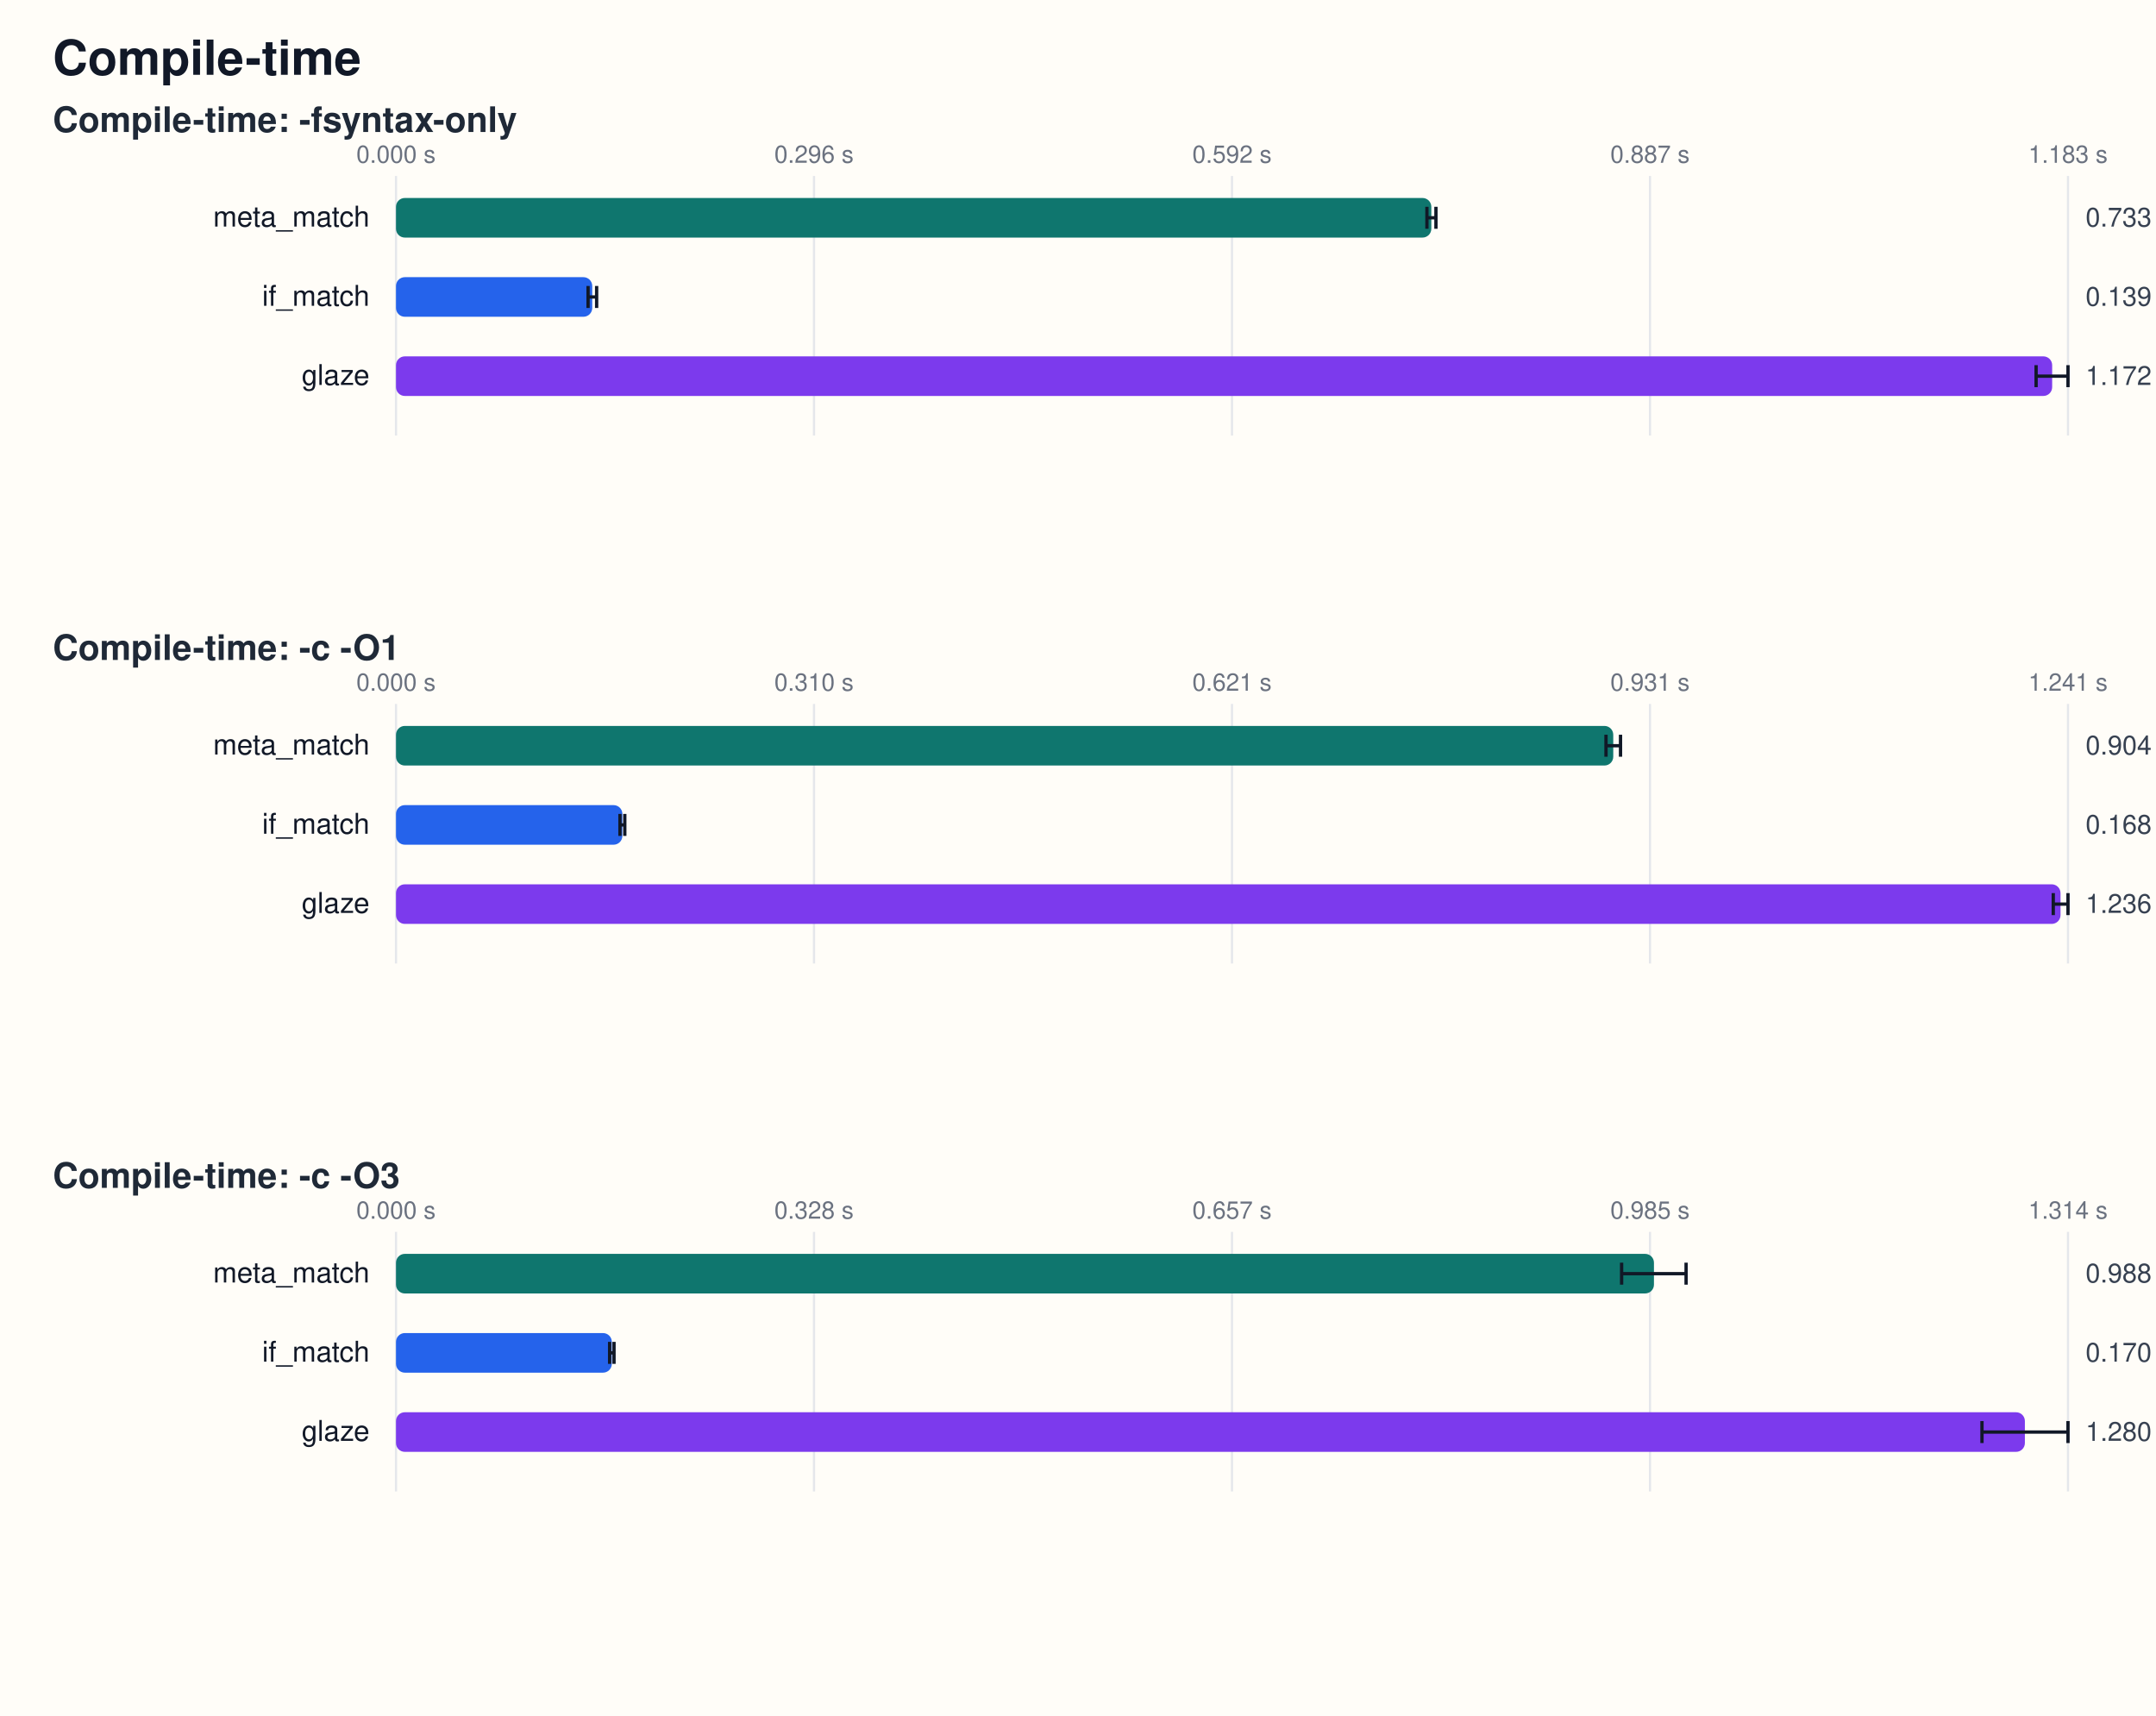
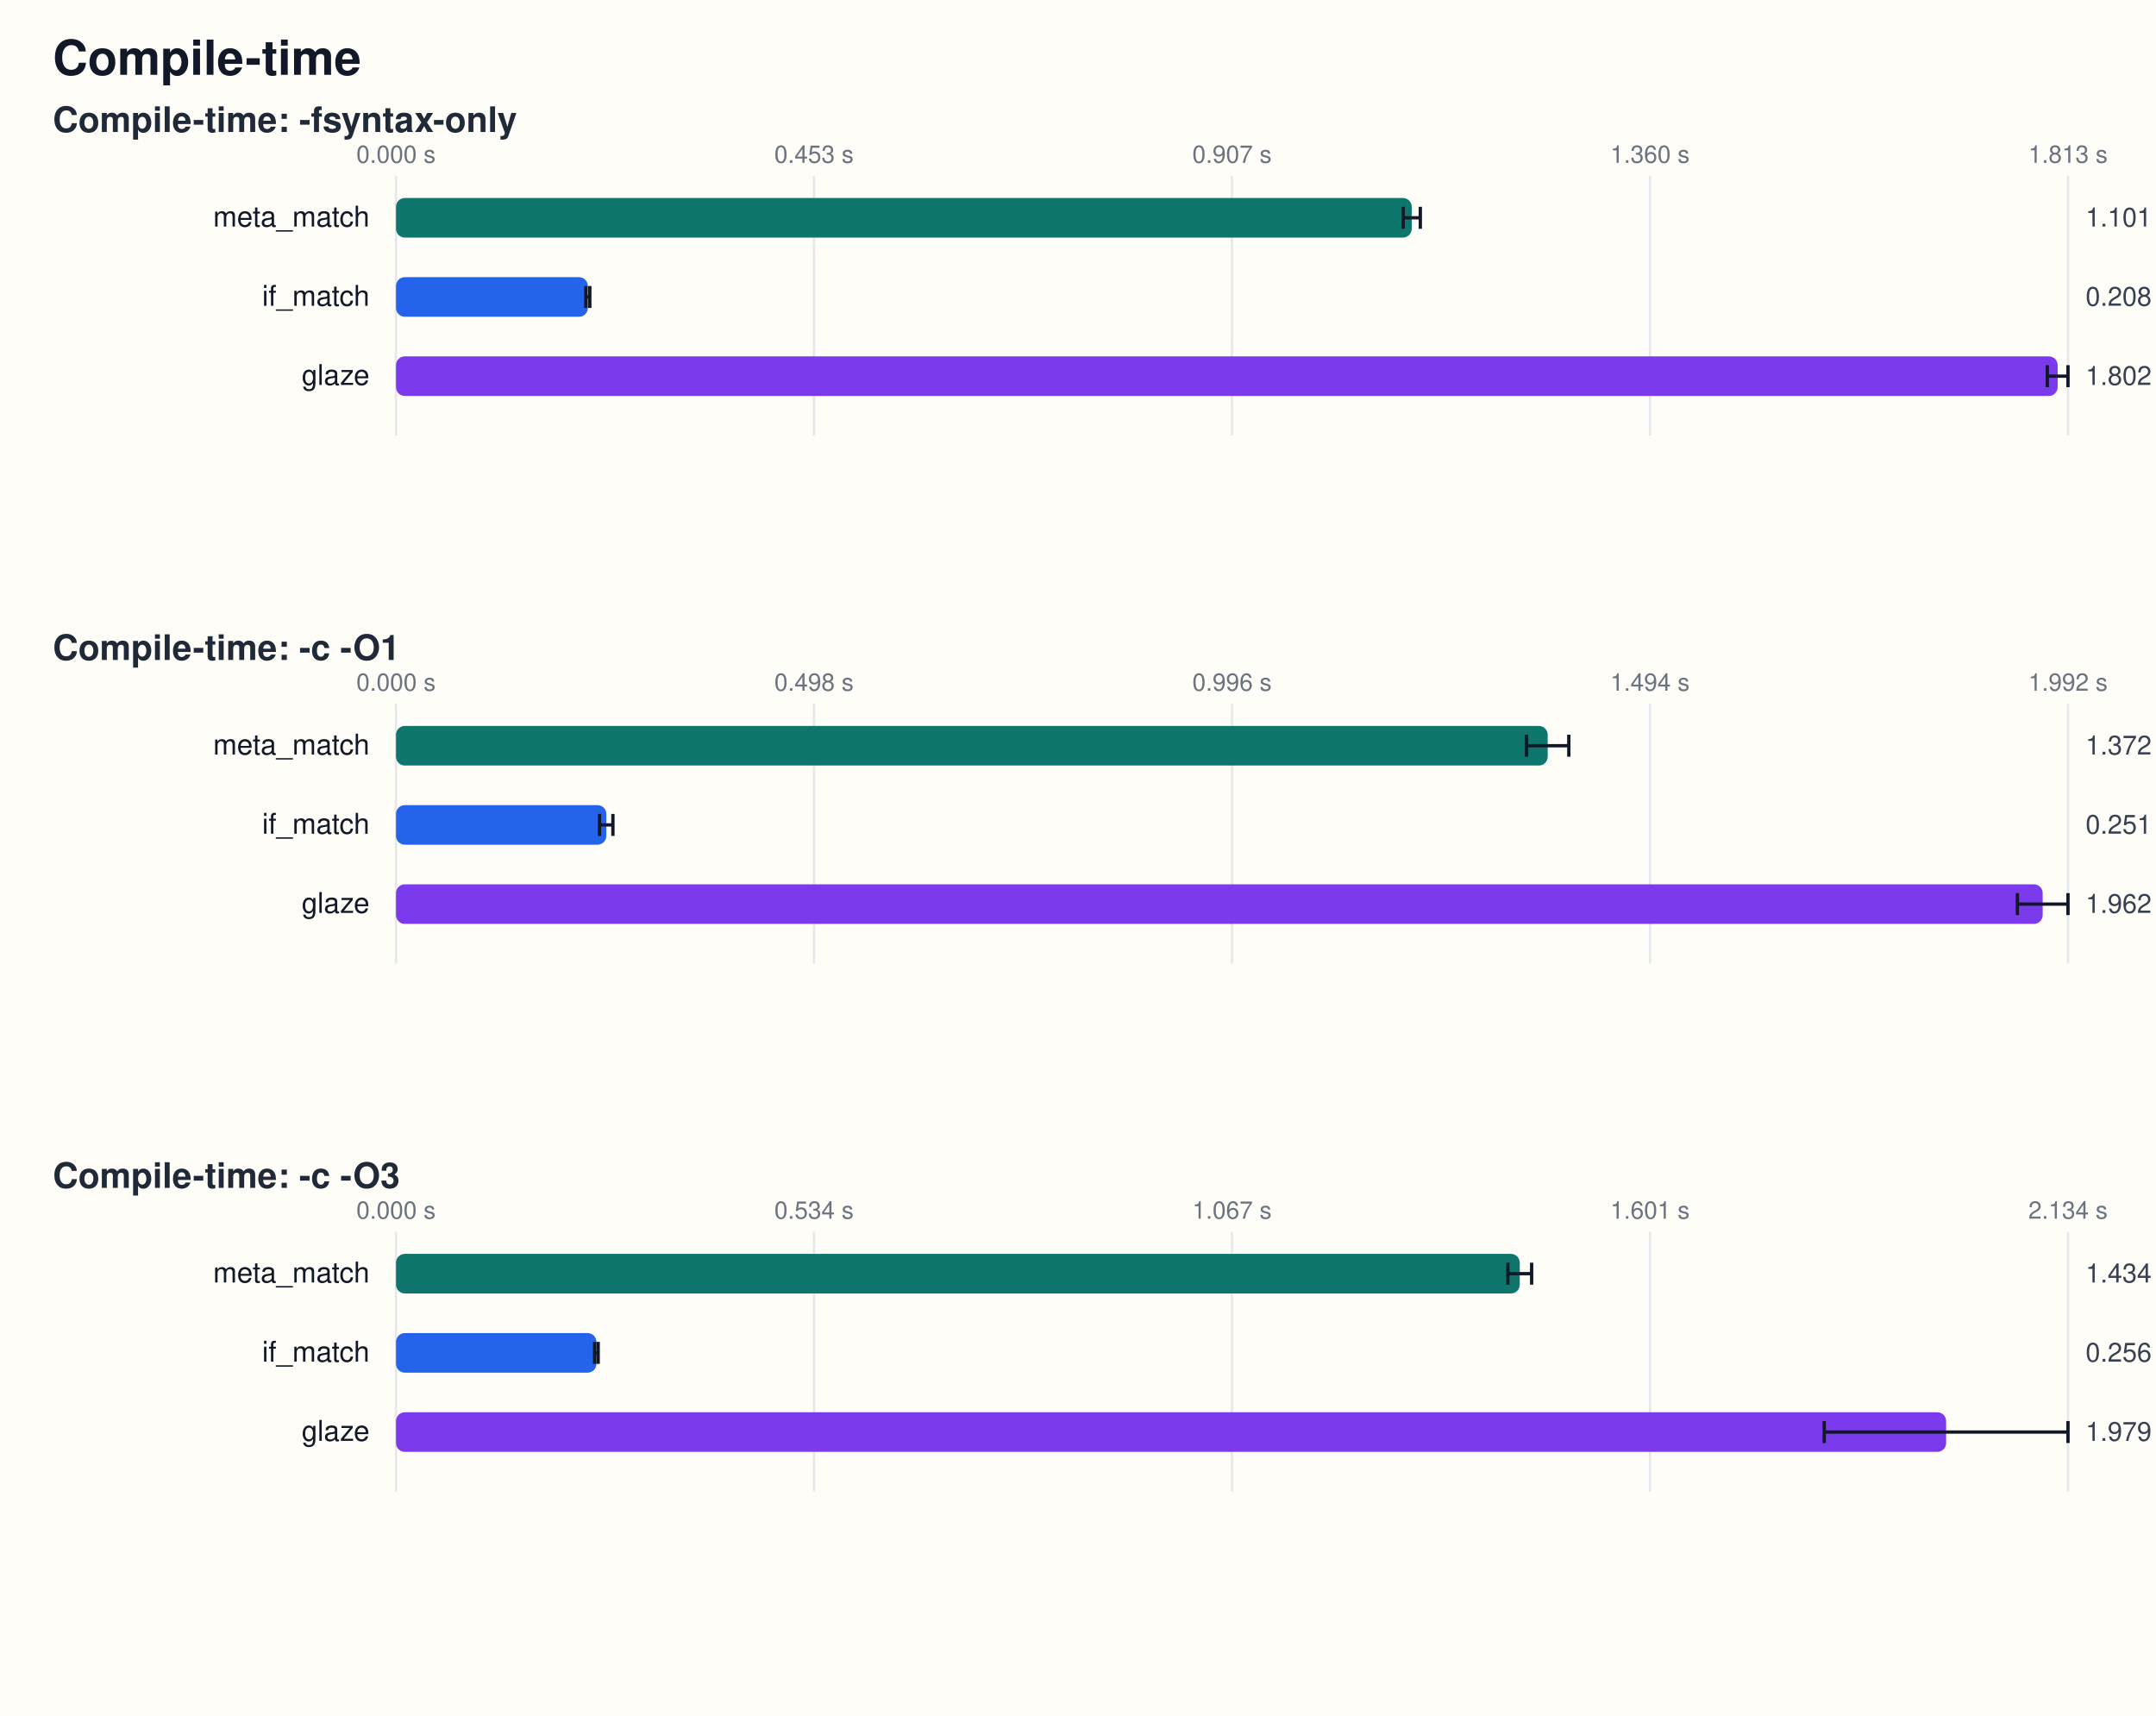
<svg xmlns="http://www.w3.org/2000/svg" width="980" height="780" viewBox="0 0 980 780" font-family="Helvetica, Arial, sans-serif">
  <rect width="100%" height="100%" fill="#fffdf8" />
  <text x="24" y="34" font-size="22" font-weight="700" fill="#111827">Compile-time</text>
  <text x="24" y="60" font-size="16" font-weight="700" fill="#1f2937">Compile-time: -fsyntax-only</text>
  <line x1="180.0" y1="80" x2="180.0" y2="198" stroke="#e5e7eb" stroke-width="1" />
  <text x="180.0" y="74" font-size="11" text-anchor="middle" fill="#6b7280">0.000 s</text>
  <line x1="370.0" y1="80" x2="370.0" y2="198" stroke="#e5e7eb" stroke-width="1" />
-   <text x="370.0" y="74" font-size="11" text-anchor="middle" fill="#6b7280">0.296 s</text>
+   <text x="370.0" y="74" font-size="11" text-anchor="middle" fill="#6b7280">0.453 s</text>
  <line x1="560.0" y1="80" x2="560.0" y2="198" stroke="#e5e7eb" stroke-width="1" />
-   <text x="560.0" y="74" font-size="11" text-anchor="middle" fill="#6b7280">0.592 s</text>
+   <text x="560.0" y="74" font-size="11" text-anchor="middle" fill="#6b7280">0.907 s</text>
  <line x1="750.0" y1="80" x2="750.0" y2="198" stroke="#e5e7eb" stroke-width="1" />
-   <text x="750.0" y="74" font-size="11" text-anchor="middle" fill="#6b7280">0.887 s</text>
+   <text x="750.0" y="74" font-size="11" text-anchor="middle" fill="#6b7280">1.360 s</text>
  <line x1="940.0" y1="80" x2="940.0" y2="198" stroke="#e5e7eb" stroke-width="1" />
-   <text x="940.0" y="74" font-size="11" text-anchor="middle" fill="#6b7280">1.183 s</text>
+   <text x="940.0" y="74" font-size="11" text-anchor="middle" fill="#6b7280">1.813 s</text>
  <text x="168" y="103" font-size="13" text-anchor="end" fill="#111827">meta_match</text>
-   <rect x="180" y="90" width="470.6" height="18" fill="#0f766e" rx="4" />
-   <line x1="648.6" y1="99.0" x2="652.7" y2="99.0" stroke="#111827" stroke-width="1.5" />
-   <line x1="648.6" y1="94.0" x2="648.6" y2="104.0" stroke="#111827" stroke-width="1.5" />
-   <line x1="652.7" y1="94.0" x2="652.7" y2="104.0" stroke="#111827" stroke-width="1.5" />
-   <text x="948" y="103" font-size="12" fill="#374151">0.733 s ± 0.003 s</text>
+   <rect x="180" y="90" width="461.7" height="18" fill="#0f766e" rx="4" />
+   <line x1="637.8" y1="99.0" x2="645.6" y2="99.0" stroke="#111827" stroke-width="1.5" />
+   <line x1="637.8" y1="94.0" x2="637.8" y2="104.0" stroke="#111827" stroke-width="1.5" />
+   <line x1="645.6" y1="94.0" x2="645.6" y2="104.0" stroke="#111827" stroke-width="1.5" />
+   <text x="948" y="103" font-size="12" fill="#374151">1.101 s ± 0.009 s</text>
  <text x="168" y="139" font-size="13" text-anchor="end" fill="#111827">if_match</text>
-   <rect x="180" y="126" width="89.2" height="18" fill="#2563eb" rx="4" />
-   <line x1="267.3" y1="135.0" x2="271.2" y2="135.0" stroke="#111827" stroke-width="1.5" />
-   <line x1="267.3" y1="130.0" x2="267.3" y2="140.0" stroke="#111827" stroke-width="1.5" />
-   <line x1="271.2" y1="130.0" x2="271.2" y2="140.0" stroke="#111827" stroke-width="1.5" />
-   <text x="948" y="139" font-size="12" fill="#374151">0.139 s ± 0.003 s</text>
+   <rect x="180" y="126" width="87.2" height="18" fill="#2563eb" rx="4" />
+   <line x1="266.3" y1="135.0" x2="268.1" y2="135.0" stroke="#111827" stroke-width="1.5" />
+   <line x1="266.3" y1="130.0" x2="266.3" y2="140.0" stroke="#111827" stroke-width="1.5" />
+   <line x1="268.1" y1="130.0" x2="268.1" y2="140.0" stroke="#111827" stroke-width="1.5" />
+   <text x="948" y="139" font-size="12" fill="#374151">0.208 s ± 0.002 s</text>
  <text x="168" y="175" font-size="13" text-anchor="end" fill="#111827">glaze</text>
-   <rect x="180" y="162" width="752.8" height="18" fill="#7c3aed" rx="4" />
-   <line x1="925.5" y1="171.0" x2="940.0" y2="171.0" stroke="#111827" stroke-width="1.5" />
-   <line x1="925.5" y1="166.0" x2="925.5" y2="176.0" stroke="#111827" stroke-width="1.5" />
+   <rect x="180" y="162" width="755.3" height="18" fill="#7c3aed" rx="4" />
+   <line x1="930.6" y1="171.0" x2="940.0" y2="171.0" stroke="#111827" stroke-width="1.5" />
+   <line x1="930.6" y1="166.0" x2="930.6" y2="176.0" stroke="#111827" stroke-width="1.5" />
  <line x1="940.0" y1="166.0" x2="940.0" y2="176.0" stroke="#111827" stroke-width="1.5" />
-   <text x="948" y="175" font-size="12" fill="#374151">1.172 s ± 0.011 s</text>
+   <text x="948" y="175" font-size="12" fill="#374151">1.802 s ± 0.011 s</text>
  <text x="24" y="300" font-size="16" font-weight="700" fill="#1f2937">Compile-time: -c -O1</text>
  <line x1="180.0" y1="320" x2="180.0" y2="438" stroke="#e5e7eb" stroke-width="1" />
  <text x="180.0" y="314" font-size="11" text-anchor="middle" fill="#6b7280">0.000 s</text>
  <line x1="370.0" y1="320" x2="370.0" y2="438" stroke="#e5e7eb" stroke-width="1" />
-   <text x="370.0" y="314" font-size="11" text-anchor="middle" fill="#6b7280">0.310 s</text>
+   <text x="370.0" y="314" font-size="11" text-anchor="middle" fill="#6b7280">0.498 s</text>
  <line x1="560.0" y1="320" x2="560.0" y2="438" stroke="#e5e7eb" stroke-width="1" />
-   <text x="560.0" y="314" font-size="11" text-anchor="middle" fill="#6b7280">0.621 s</text>
+   <text x="560.0" y="314" font-size="11" text-anchor="middle" fill="#6b7280">0.996 s</text>
  <line x1="750.0" y1="320" x2="750.0" y2="438" stroke="#e5e7eb" stroke-width="1" />
-   <text x="750.0" y="314" font-size="11" text-anchor="middle" fill="#6b7280">0.931 s</text>
+   <text x="750.0" y="314" font-size="11" text-anchor="middle" fill="#6b7280">1.494 s</text>
  <line x1="940.0" y1="320" x2="940.0" y2="438" stroke="#e5e7eb" stroke-width="1" />
-   <text x="940.0" y="314" font-size="11" text-anchor="middle" fill="#6b7280">1.241 s</text>
+   <text x="940.0" y="314" font-size="11" text-anchor="middle" fill="#6b7280">1.992 s</text>
  <text x="168" y="343" font-size="13" text-anchor="end" fill="#111827">meta_match</text>
-   <rect x="180" y="330" width="553.3" height="18" fill="#0f766e" rx="4" />
-   <line x1="730.0" y1="339.0" x2="736.6" y2="339.0" stroke="#111827" stroke-width="1.5" />
-   <line x1="730.0" y1="334.0" x2="730.0" y2="344.0" stroke="#111827" stroke-width="1.5" />
-   <line x1="736.6" y1="334.0" x2="736.6" y2="344.0" stroke="#111827" stroke-width="1.5" />
-   <text x="948" y="343" font-size="12" fill="#374151">0.904 s ± 0.005 s</text>
+   <rect x="180" y="330" width="523.5" height="18" fill="#0f766e" rx="4" />
+   <line x1="693.9" y1="339.0" x2="713.1" y2="339.0" stroke="#111827" stroke-width="1.5" />
+   <line x1="693.9" y1="334.0" x2="693.9" y2="344.0" stroke="#111827" stroke-width="1.5" />
+   <line x1="713.1" y1="334.0" x2="713.1" y2="344.0" stroke="#111827" stroke-width="1.5" />
+   <text x="948" y="343" font-size="12" fill="#374151">1.372 s ± 0.025 s</text>
  <text x="168" y="379" font-size="13" text-anchor="end" fill="#111827">if_match</text>
-   <rect x="180" y="366" width="102.9" height="18" fill="#2563eb" rx="4" />
-   <line x1="281.8" y1="375.0" x2="284.0" y2="375.0" stroke="#111827" stroke-width="1.5" />
-   <line x1="281.8" y1="370.0" x2="281.8" y2="380.0" stroke="#111827" stroke-width="1.5" />
-   <line x1="284.0" y1="370.0" x2="284.0" y2="380.0" stroke="#111827" stroke-width="1.5" />
-   <text x="948" y="379" font-size="12" fill="#374151">0.168 s ± 0.002 s</text>
+   <rect x="180" y="366" width="95.6" height="18" fill="#2563eb" rx="4" />
+   <line x1="272.5" y1="375.0" x2="278.6" y2="375.0" stroke="#111827" stroke-width="1.5" />
+   <line x1="272.5" y1="370.0" x2="272.5" y2="380.0" stroke="#111827" stroke-width="1.5" />
+   <line x1="278.6" y1="370.0" x2="278.6" y2="380.0" stroke="#111827" stroke-width="1.5" />
+   <text x="948" y="379" font-size="12" fill="#374151">0.251 s ± 0.008 s</text>
  <text x="168" y="415" font-size="13" text-anchor="end" fill="#111827">glaze</text>
-   <rect x="180" y="402" width="756.6" height="18" fill="#7c3aed" rx="4" />
-   <line x1="933.3" y1="411.0" x2="940.0" y2="411.0" stroke="#111827" stroke-width="1.5" />
-   <line x1="933.3" y1="406.0" x2="933.3" y2="416.0" stroke="#111827" stroke-width="1.5" />
+   <rect x="180" y="402" width="748.5" height="18" fill="#7c3aed" rx="4" />
+   <line x1="917.0" y1="411.0" x2="940.0" y2="411.0" stroke="#111827" stroke-width="1.5" />
+   <line x1="917.0" y1="406.0" x2="917.0" y2="416.0" stroke="#111827" stroke-width="1.5" />
  <line x1="940.0" y1="406.0" x2="940.0" y2="416.0" stroke="#111827" stroke-width="1.5" />
-   <text x="948" y="415" font-size="12" fill="#374151">1.236 s ± 0.005 s</text>
+   <text x="948" y="415" font-size="12" fill="#374151">1.962 s ± 0.030 s</text>
  <text x="24" y="540" font-size="16" font-weight="700" fill="#1f2937">Compile-time: -c -O3</text>
  <line x1="180.0" y1="560" x2="180.0" y2="678" stroke="#e5e7eb" stroke-width="1" />
  <text x="180.0" y="554" font-size="11" text-anchor="middle" fill="#6b7280">0.000 s</text>
  <line x1="370.0" y1="560" x2="370.0" y2="678" stroke="#e5e7eb" stroke-width="1" />
-   <text x="370.0" y="554" font-size="11" text-anchor="middle" fill="#6b7280">0.328 s</text>
+   <text x="370.0" y="554" font-size="11" text-anchor="middle" fill="#6b7280">0.534 s</text>
  <line x1="560.0" y1="560" x2="560.0" y2="678" stroke="#e5e7eb" stroke-width="1" />
-   <text x="560.0" y="554" font-size="11" text-anchor="middle" fill="#6b7280">0.657 s</text>
+   <text x="560.0" y="554" font-size="11" text-anchor="middle" fill="#6b7280">1.067 s</text>
  <line x1="750.0" y1="560" x2="750.0" y2="678" stroke="#e5e7eb" stroke-width="1" />
-   <text x="750.0" y="554" font-size="11" text-anchor="middle" fill="#6b7280">0.985 s</text>
+   <text x="750.0" y="554" font-size="11" text-anchor="middle" fill="#6b7280">1.601 s</text>
  <line x1="940.0" y1="560" x2="940.0" y2="678" stroke="#e5e7eb" stroke-width="1" />
-   <text x="940.0" y="554" font-size="11" text-anchor="middle" fill="#6b7280">1.314 s</text>
+   <text x="940.0" y="554" font-size="11" text-anchor="middle" fill="#6b7280">2.134 s</text>
  <text x="168" y="583" font-size="13" text-anchor="end" fill="#111827">meta_match</text>
-   <rect x="180" y="570" width="571.8" height="18" fill="#0f766e" rx="4" />
-   <line x1="737.1" y1="579.0" x2="766.4" y2="579.0" stroke="#111827" stroke-width="1.5" />
-   <line x1="737.1" y1="574.0" x2="737.1" y2="584.0" stroke="#111827" stroke-width="1.5" />
-   <line x1="766.4" y1="574.0" x2="766.4" y2="584.0" stroke="#111827" stroke-width="1.5" />
-   <text x="948" y="583" font-size="12" fill="#374151">0.988 s ± 0.025 s</text>
+   <rect x="180" y="570" width="510.8" height="18" fill="#0f766e" rx="4" />
+   <line x1="685.4" y1="579.0" x2="696.2" y2="579.0" stroke="#111827" stroke-width="1.5" />
+   <line x1="685.4" y1="574.0" x2="685.4" y2="584.0" stroke="#111827" stroke-width="1.5" />
+   <line x1="696.2" y1="574.0" x2="696.2" y2="584.0" stroke="#111827" stroke-width="1.5" />
+   <text x="948" y="583" font-size="12" fill="#374151">1.434 s ± 0.015 s</text>
  <text x="168" y="619" font-size="13" text-anchor="end" fill="#111827">if_match</text>
-   <rect x="180" y="606" width="98.1" height="18" fill="#2563eb" rx="4" />
-   <line x1="277.1" y1="615.0" x2="279.1" y2="615.0" stroke="#111827" stroke-width="1.5" />
-   <line x1="277.1" y1="610.0" x2="277.1" y2="620.0" stroke="#111827" stroke-width="1.5" />
-   <line x1="279.1" y1="610.0" x2="279.1" y2="620.0" stroke="#111827" stroke-width="1.5" />
-   <text x="948" y="619" font-size="12" fill="#374151">0.170 s ± 0.002 s</text>
+   <rect x="180" y="606" width="91.1" height="18" fill="#2563eb" rx="4" />
+   <line x1="270.3" y1="615.0" x2="271.9" y2="615.0" stroke="#111827" stroke-width="1.5" />
+   <line x1="270.3" y1="610.0" x2="270.3" y2="620.0" stroke="#111827" stroke-width="1.5" />
+   <line x1="271.9" y1="610.0" x2="271.9" y2="620.0" stroke="#111827" stroke-width="1.5" />
+   <text x="948" y="619" font-size="12" fill="#374151">0.256 s ± 0.002 s</text>
  <text x="168" y="655" font-size="13" text-anchor="end" fill="#111827">glaze</text>
-   <rect x="180" y="642" width="740.4" height="18" fill="#7c3aed" rx="4" />
-   <line x1="900.9" y1="651.0" x2="940.0" y2="651.0" stroke="#111827" stroke-width="1.5" />
-   <line x1="900.9" y1="646.0" x2="900.9" y2="656.0" stroke="#111827" stroke-width="1.5" />
+   <rect x="180" y="642" width="704.6" height="18" fill="#7c3aed" rx="4" />
+   <line x1="829.2" y1="651.0" x2="940.0" y2="651.0" stroke="#111827" stroke-width="1.5" />
+   <line x1="829.2" y1="646.0" x2="829.2" y2="656.0" stroke="#111827" stroke-width="1.5" />
  <line x1="940.0" y1="646.0" x2="940.0" y2="656.0" stroke="#111827" stroke-width="1.5" />
-   <text x="948" y="655" font-size="12" fill="#374151">1.280 s ± 0.034 s</text>
+   <text x="948" y="655" font-size="12" fill="#374151">1.979 s ± 0.156 s</text>
</svg>
